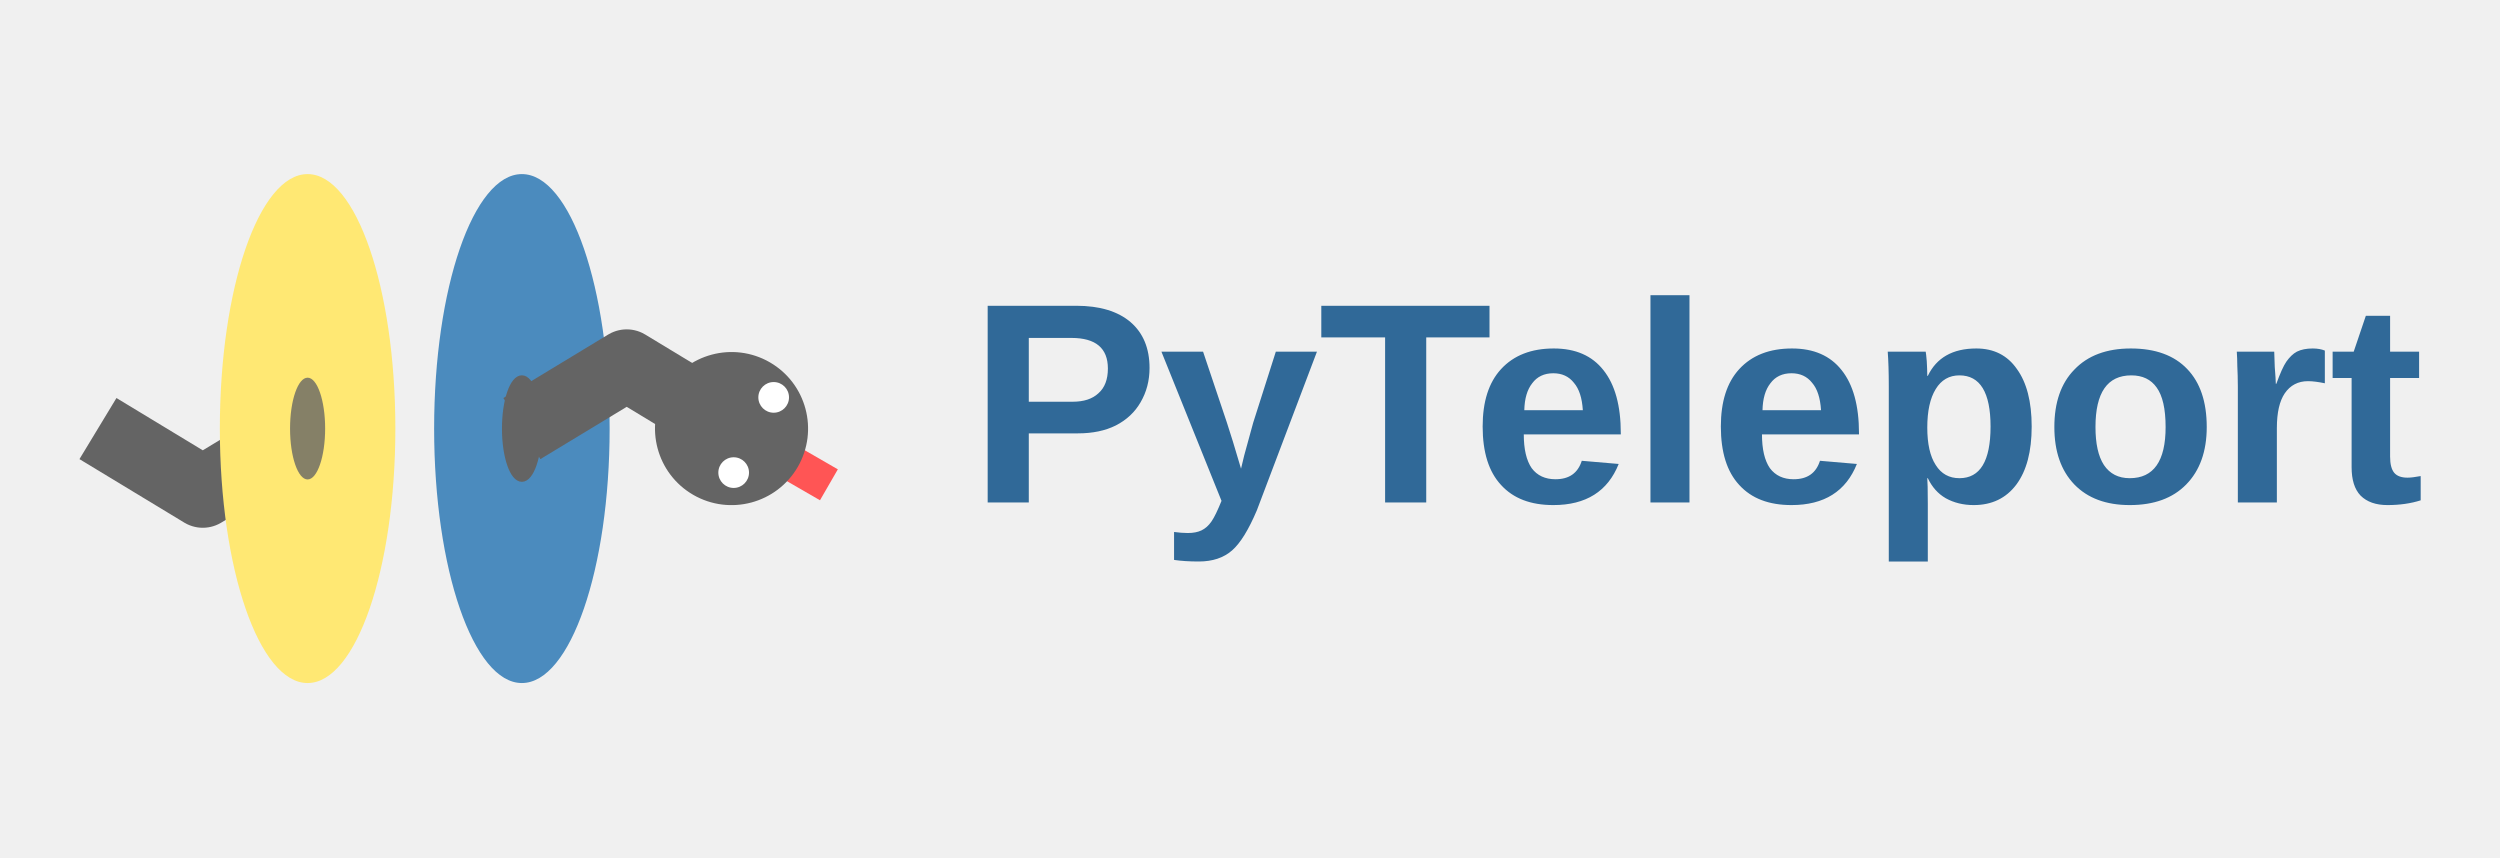
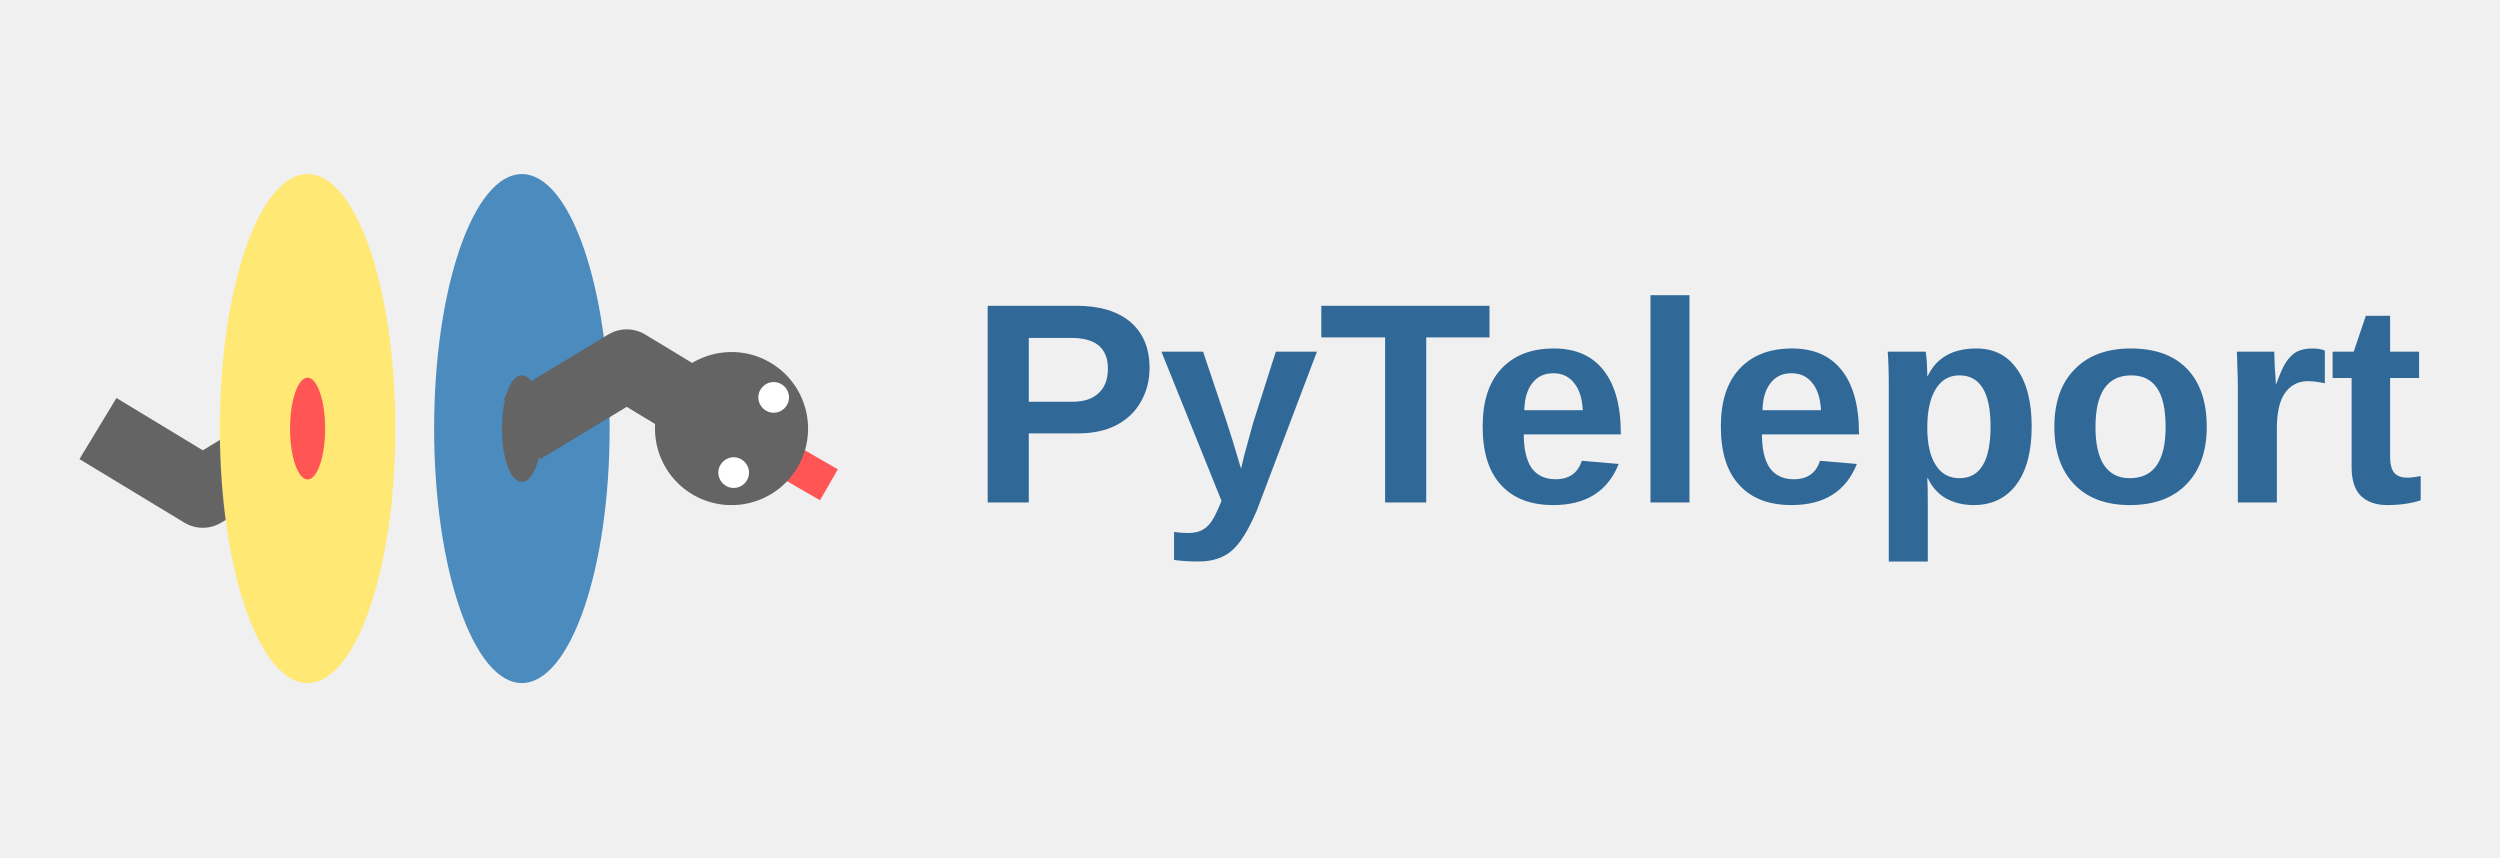
<svg xmlns="http://www.w3.org/2000/svg" width="280" height="96" viewBox="0 0 74.083 25.4" version="1.1" id="svg5">
  <defs id="defs2" />
  <g id="layer1">
    <g id="g14139" transform="translate(-53.78037)">
      <g id="g14166" transform="translate(18.52083,6.35)">
        <g id="g3089" transform="matrix(0.5,0,0,0.5,45.45054,3.060382)">
          <g id="g14557" style="stroke:#646464;stroke-opacity:1">
            <path style="fill:none;stroke:#646464;stroke-width:4.233;stroke-linecap:butt;stroke-linejoin:round;stroke-miterlimit:4;stroke-dasharray:none;stroke-opacity:1" d="m -14.577,6.579 6.213,3.763 6.213,-3.763" id="path1578-6" />
          </g>
          <ellipse style="fill:#ffe873;fill-opacity:1;stroke:none;stroke-width:1.411;stroke-miterlimit:4;stroke-dasharray:none" id="path55" cx="-2.152" cy="6.579" rx="5.201" ry="15.082" />
-           <ellipse style="fill:#646464;fill-opacity:0.787;stroke:none;stroke-width:0.282;stroke-miterlimit:4;stroke-dasharray:none" id="path55-35" cx="-2.152" cy="6.579" rx="1.04" ry="3.016" />
+           <ellipse style="fill:#ff5555;fill-opacity:1;stroke:none;stroke-width:0.282;stroke-miterlimit:4;stroke-dasharray:none" id="path55-35" cx="-2.152" cy="6.579" rx="1.04" ry="3.016" />
          <ellipse style="fill:#4b8bbe;fill-opacity:1;stroke:none;stroke-width:1.411;stroke-miterlimit:4;stroke-dasharray:none" id="path55-3" cx="10.548" cy="6.579" rx="5.201" ry="15.082" />
          <path style="fill:none;stroke:#646464;stroke-width:4.233;stroke-linecap:butt;stroke-linejoin:round;stroke-miterlimit:4;stroke-dasharray:none;stroke-opacity:1" d="m 10.548,6.579 6.213,-3.763 6.213,3.763" id="path1578" />
          <g id="g1965" transform="matrix(3.464102,2,-2,3.464102,2.76075,-35.37087)">
            <path style="fill:none;stroke:#ff5555;stroke-width:0.529;stroke-linecap:butt;stroke-linejoin:miter;stroke-miterlimit:4;stroke-dasharray:none;stroke-opacity:1" d="M 9.62,6.556 H 11.286" id="path1881" />
            <circle style="fill:#646464;fill-opacity:1;stroke:none;stroke-width:6.481;stroke-miterlimit:4;stroke-dasharray:none" id="path1700" cx="9.62" cy="6.556" r="1.134" />
          </g>
          <ellipse style="fill:#646464;fill-opacity:1;stroke:#646464;stroke-width:0.282;stroke-miterlimit:4;stroke-dasharray:none;stroke-opacity:1" id="path55-35-6" cx="10.548" cy="6.579" rx="1.04" ry="3.016" />
          <circle style="fill:#ffffff;fill-opacity:1;stroke:none;stroke-width:4.233;stroke-linejoin:bevel;stroke-miterlimit:4;stroke-dasharray:none;stroke-opacity:1" id="path37966" cx="25.471" cy="4.731" r="0.909" />
          <circle style="fill:#ffffff;fill-opacity:1;stroke:none;stroke-width:4.233;stroke-linejoin:bevel;stroke-miterlimit:4;stroke-dasharray:none;stroke-opacity:1" id="path37966-2" cx="23.1" cy="9.189" r="0.909" />
        </g>
        <text xml:space="preserve" style="font-style:normal;font-variant:normal;font-weight:bold;font-stretch:normal;font-size:8.467px;line-height:1.25;font-family:'Liberation Sans';-inkscape-font-specification:'Liberation Sans Bold';letter-spacing:0px;word-spacing:0px;fill:#306998;fill-opacity:1;stroke:none;stroke-width:0.132" x="63.965" y="8.539" id="text4622">
          <tspan id="tspan4620" style="font-style:normal;font-variant:normal;font-weight:bold;font-stretch:normal;font-size:8.467px;font-family:'Liberation Sans';-inkscape-font-specification:'Liberation Sans Bold';fill:#306998;fill-opacity:1;stroke-width:0.132" x="63.965" y="8.539">PyTeleport</tspan>
        </text>
      </g>
    </g>
  </g>
</svg>
